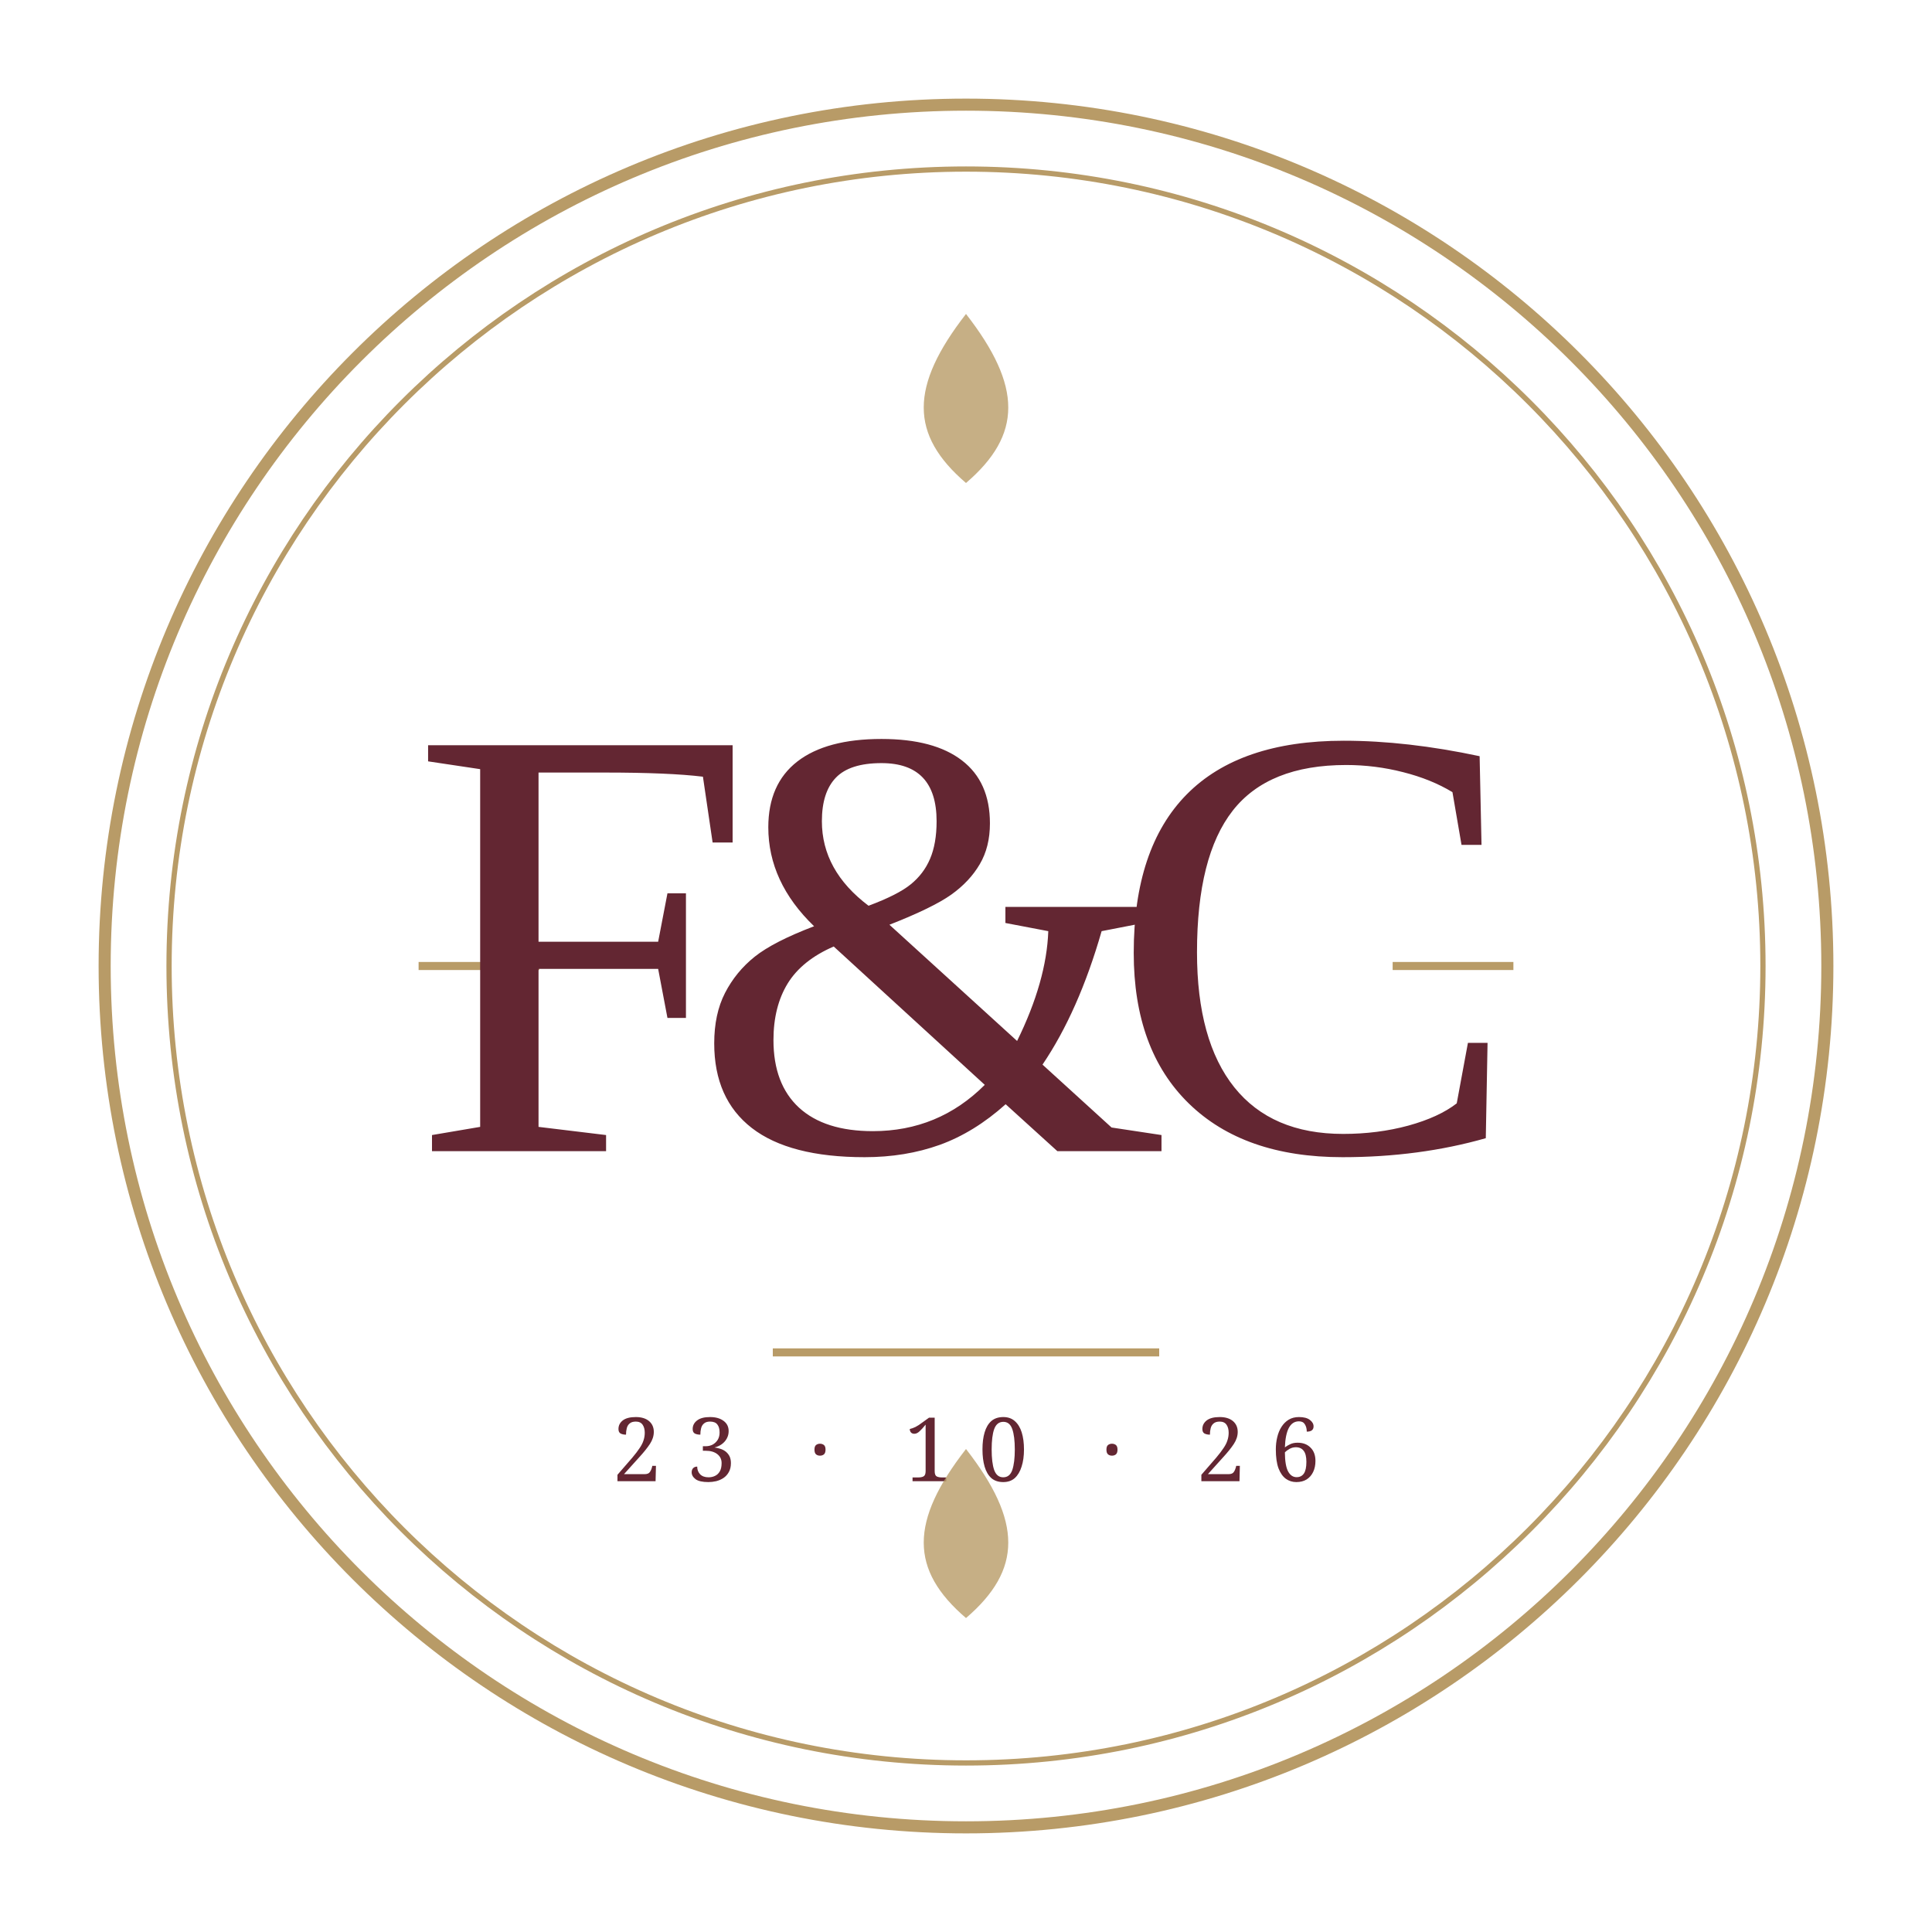
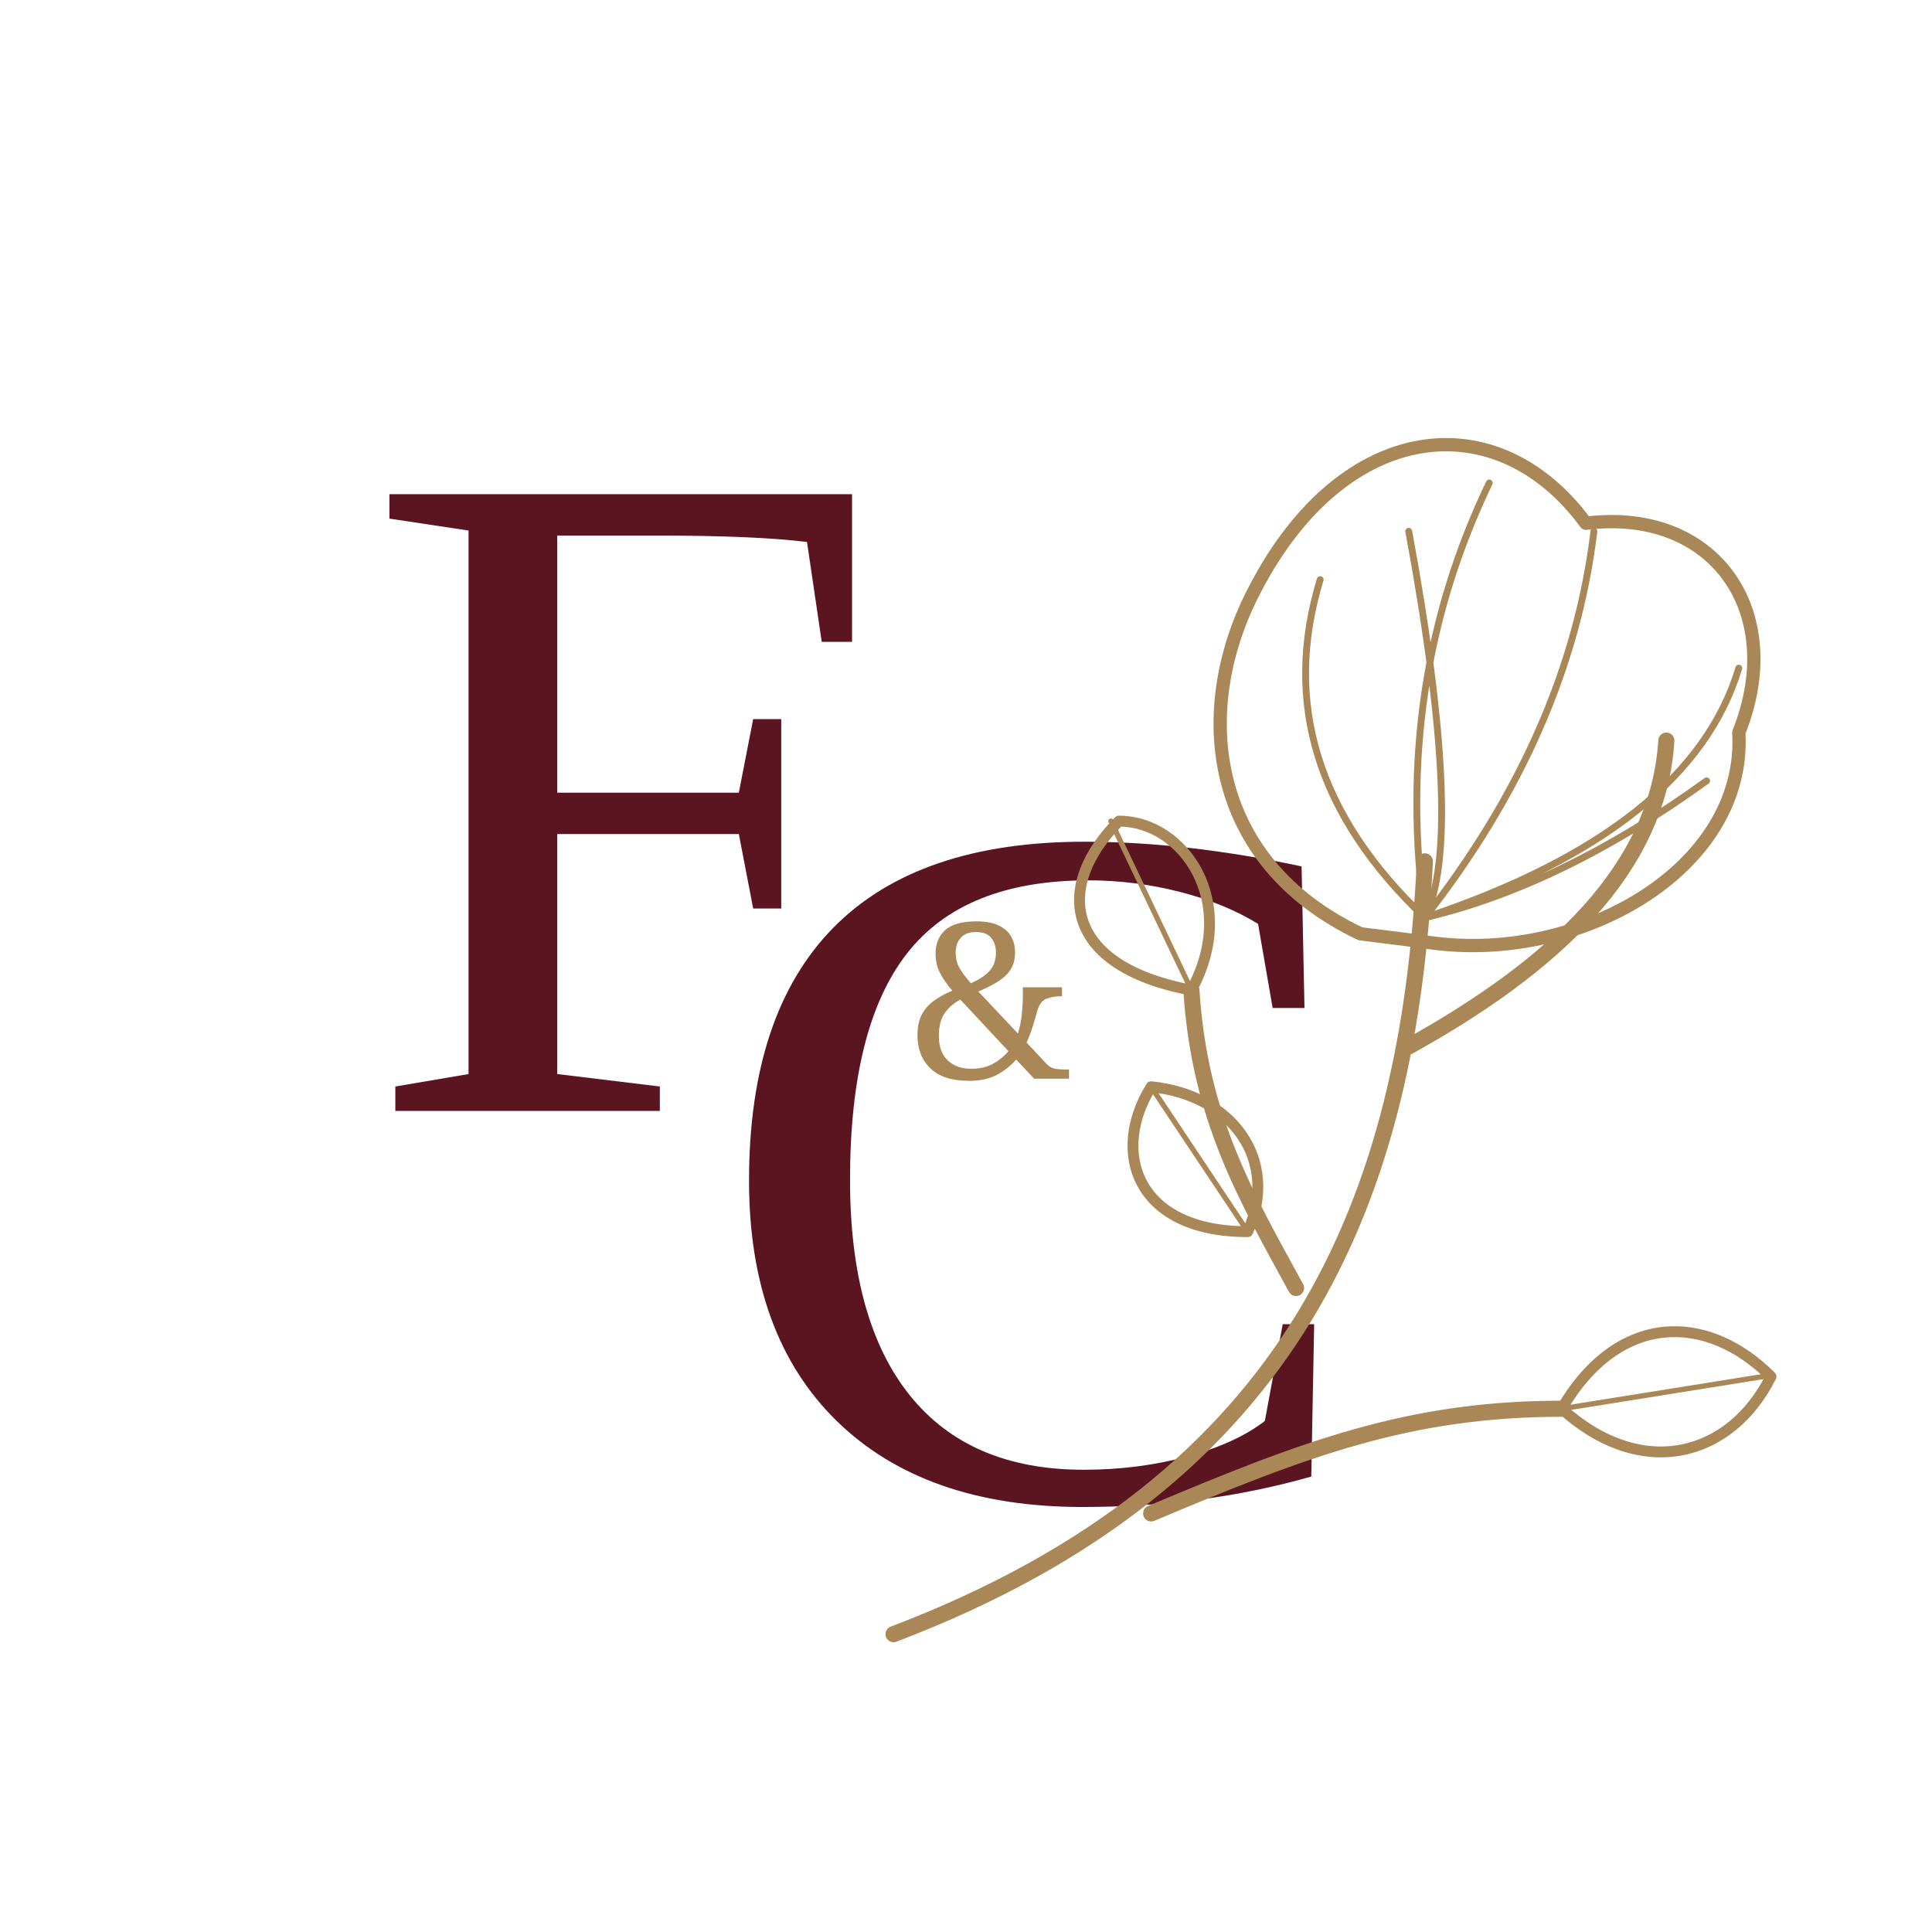
- <svg xmlns="http://www.w3.org/2000/svg" viewBox="0 0 240 240" role="img" aria-labelledby="title">
-   <g fill="none" stroke="#b89b67" stroke-width="1.5">
-     <circle cx="120" cy="120" r="107" />
-     <circle cx="120" cy="120" r="99" stroke-width=".65" />
-     <path d="M52 120h15M173 120h15M96 168h48" stroke-width="1" />
+ <svg xmlns="http://www.w3.org/2000/svg" viewBox="0 0 240 240" role="img" aria-labelledby="t">
+   <g fill="#5b1521" font-family="Georgia,'Times New Roman',serif">
+     <text x="45" y="138" font-size="117" letter-spacing="-8">F</text>
+     <text x="88" y="186" font-size="123" letter-spacing="-9">C</text>
  </g>
-   <g fill="#632632" text-anchor="middle">
-     <text x="120" y="143" font-family="Georgia,'Times New Roman',serif" font-size="77" letter-spacing="-8">F&amp;C</text>
-     <text x="120" y="184" font-family="Georgia,serif" font-size="11" letter-spacing="3.1">23 · 10 · 26</text>
+   <text x="113" y="134" font-family="Georgia,serif" font-size="27" fill="#a98756">&amp;</text>
+   <g stroke="#a98756" stroke-linecap="round" stroke-linejoin="round" fill="none">
+     <path d="M111 203C161 184 175 149 177 107M143 188C162 180 175 175 194 175M161 160C155 149 149 139 148 123M175 130C193 120 206 108 207 92" stroke-width="2" />
+     <path d="M169 116C150 107 148 88 156 73C167 52 186 50 197 65C213 63 222 76 216 91C217 108 196 120 177 117Z" stroke-width="1.65" />
+     <path d="M177 114Q157 95 164 72M177 114Q173 85 185 60M177 114Q195 91 198 66M177 114Q210 103 216 83M177 114Q194 110 212 97M177 114Q182 104 175 66" stroke-width=".85" />
+     <path d="M148 123C132 120 131 110 139 102C147 102 154 112 148 123ZM194 175C201 163 212 163 220 171C215 181 204 184 194 175ZM155 153C141 153 138 143 143 135C153 136 159 144 155 153Z" stroke-width="1.35" />
+     <path d="M138 102L148 123M194 175L219 171M143 135L155 153" stroke-width=".65" />
  </g>
-   <path d="M120 39c-7 9-7 15 0 21 7-6 7-12 0-21Zm0 141c-7 9-7 15 0 21 7-6 7-12 0-21Z" fill="#b89b67" opacity=".8" />
</svg>
